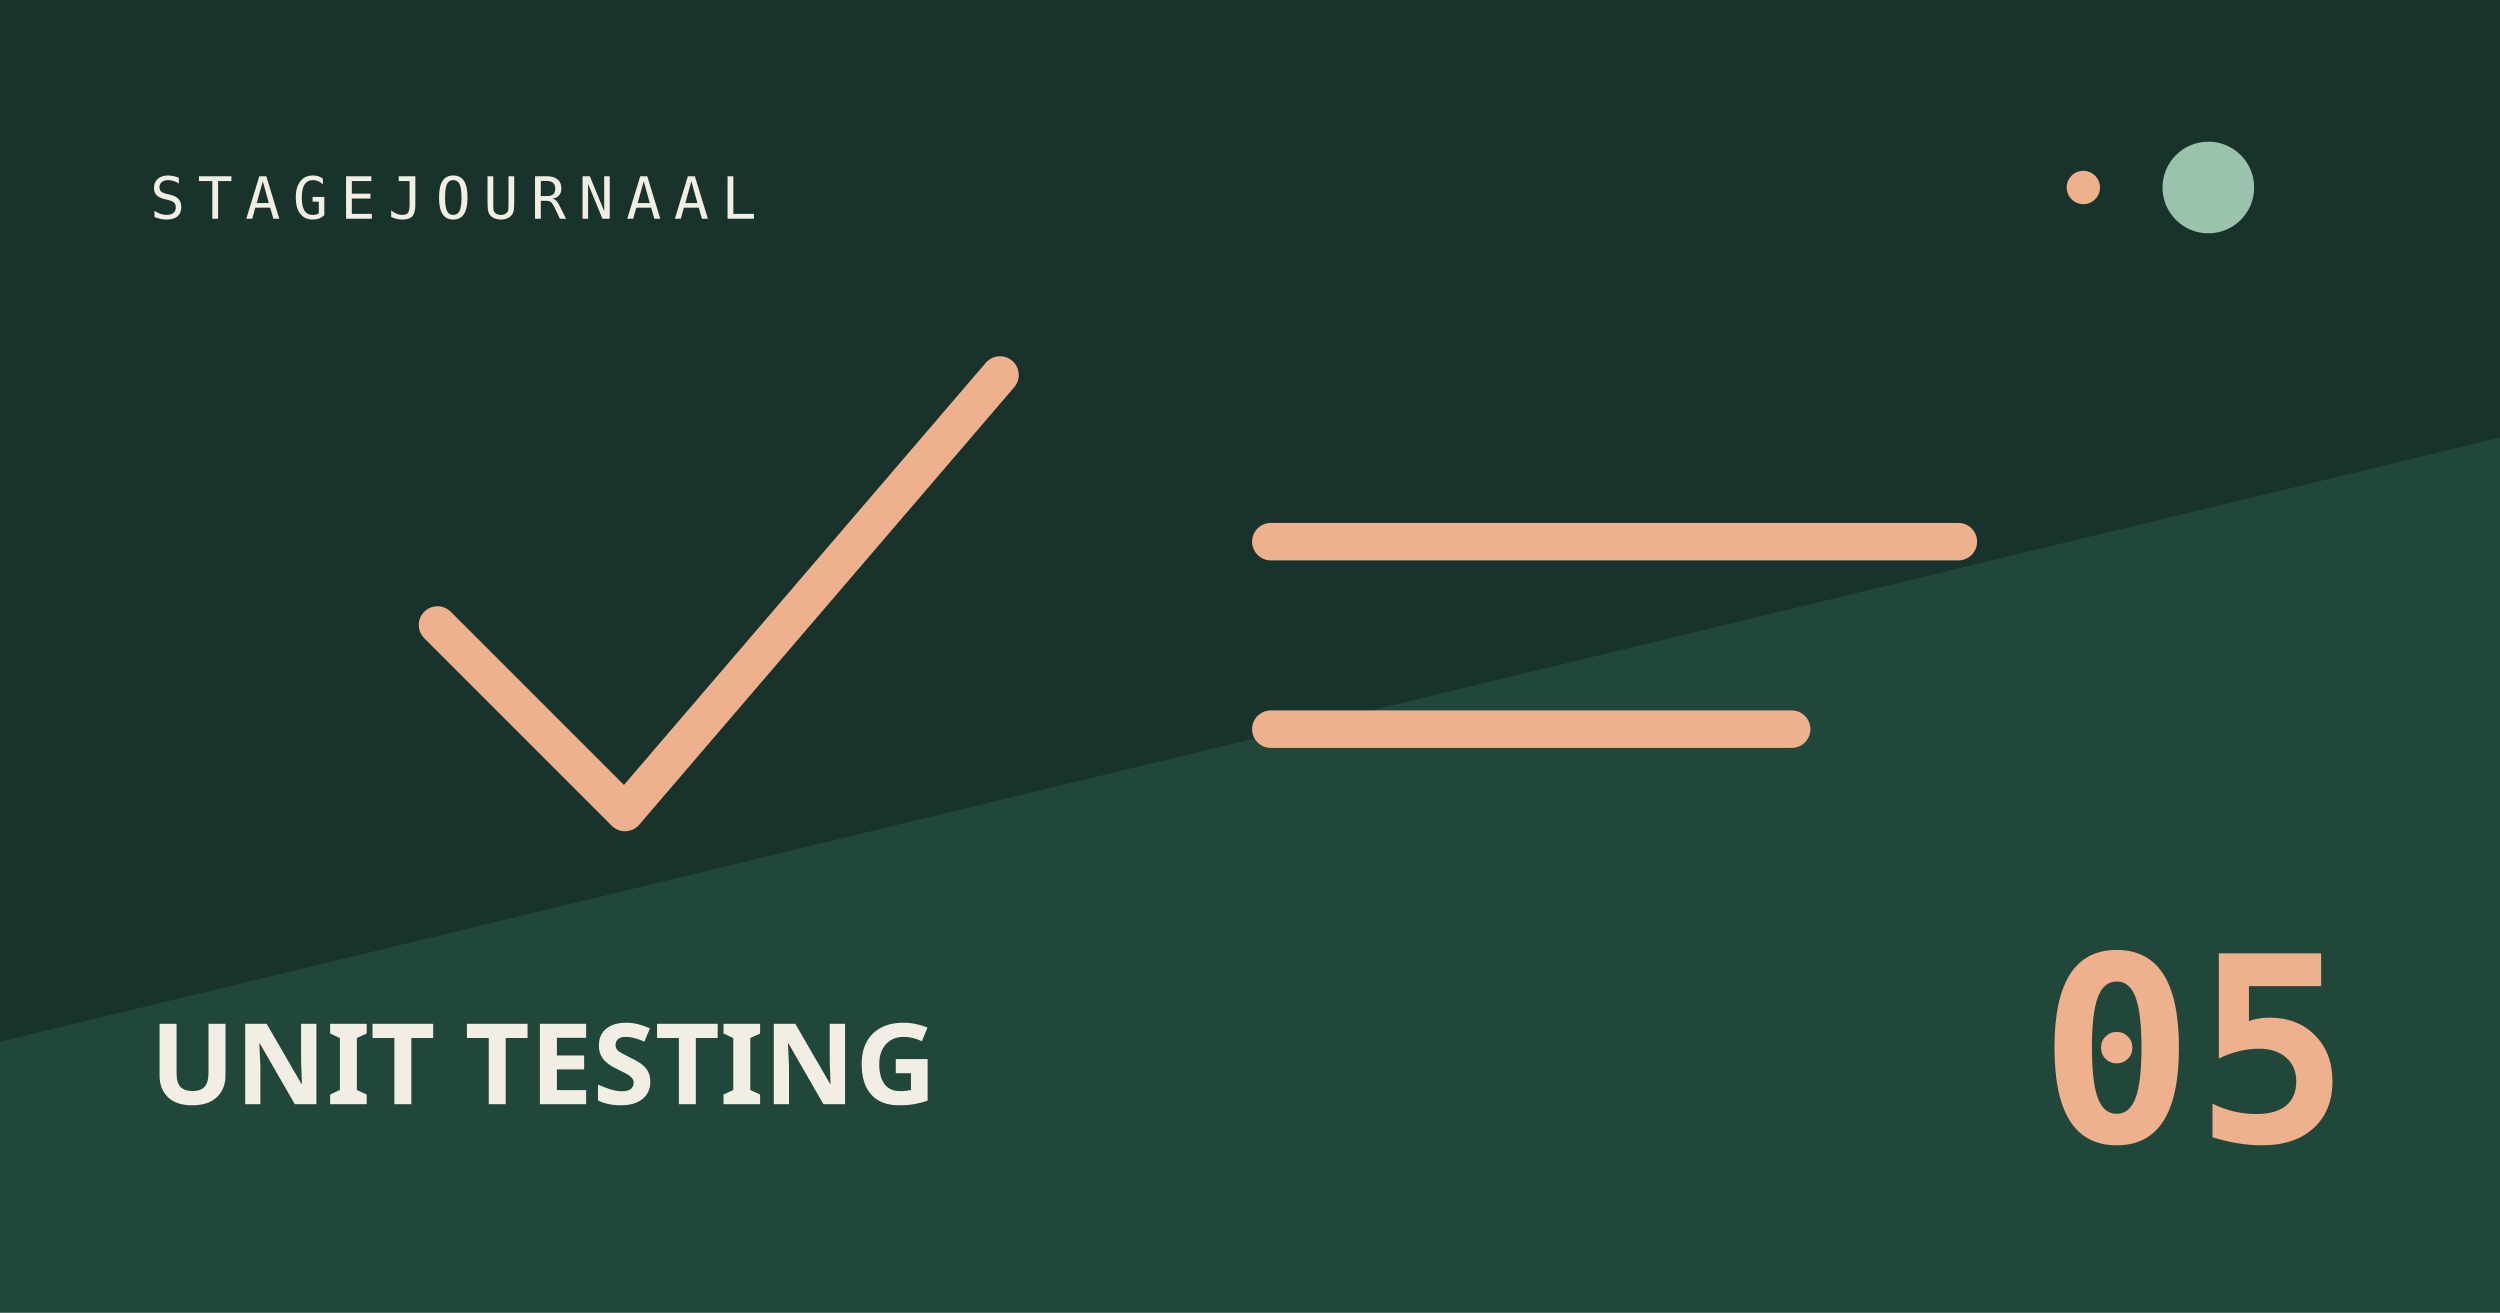
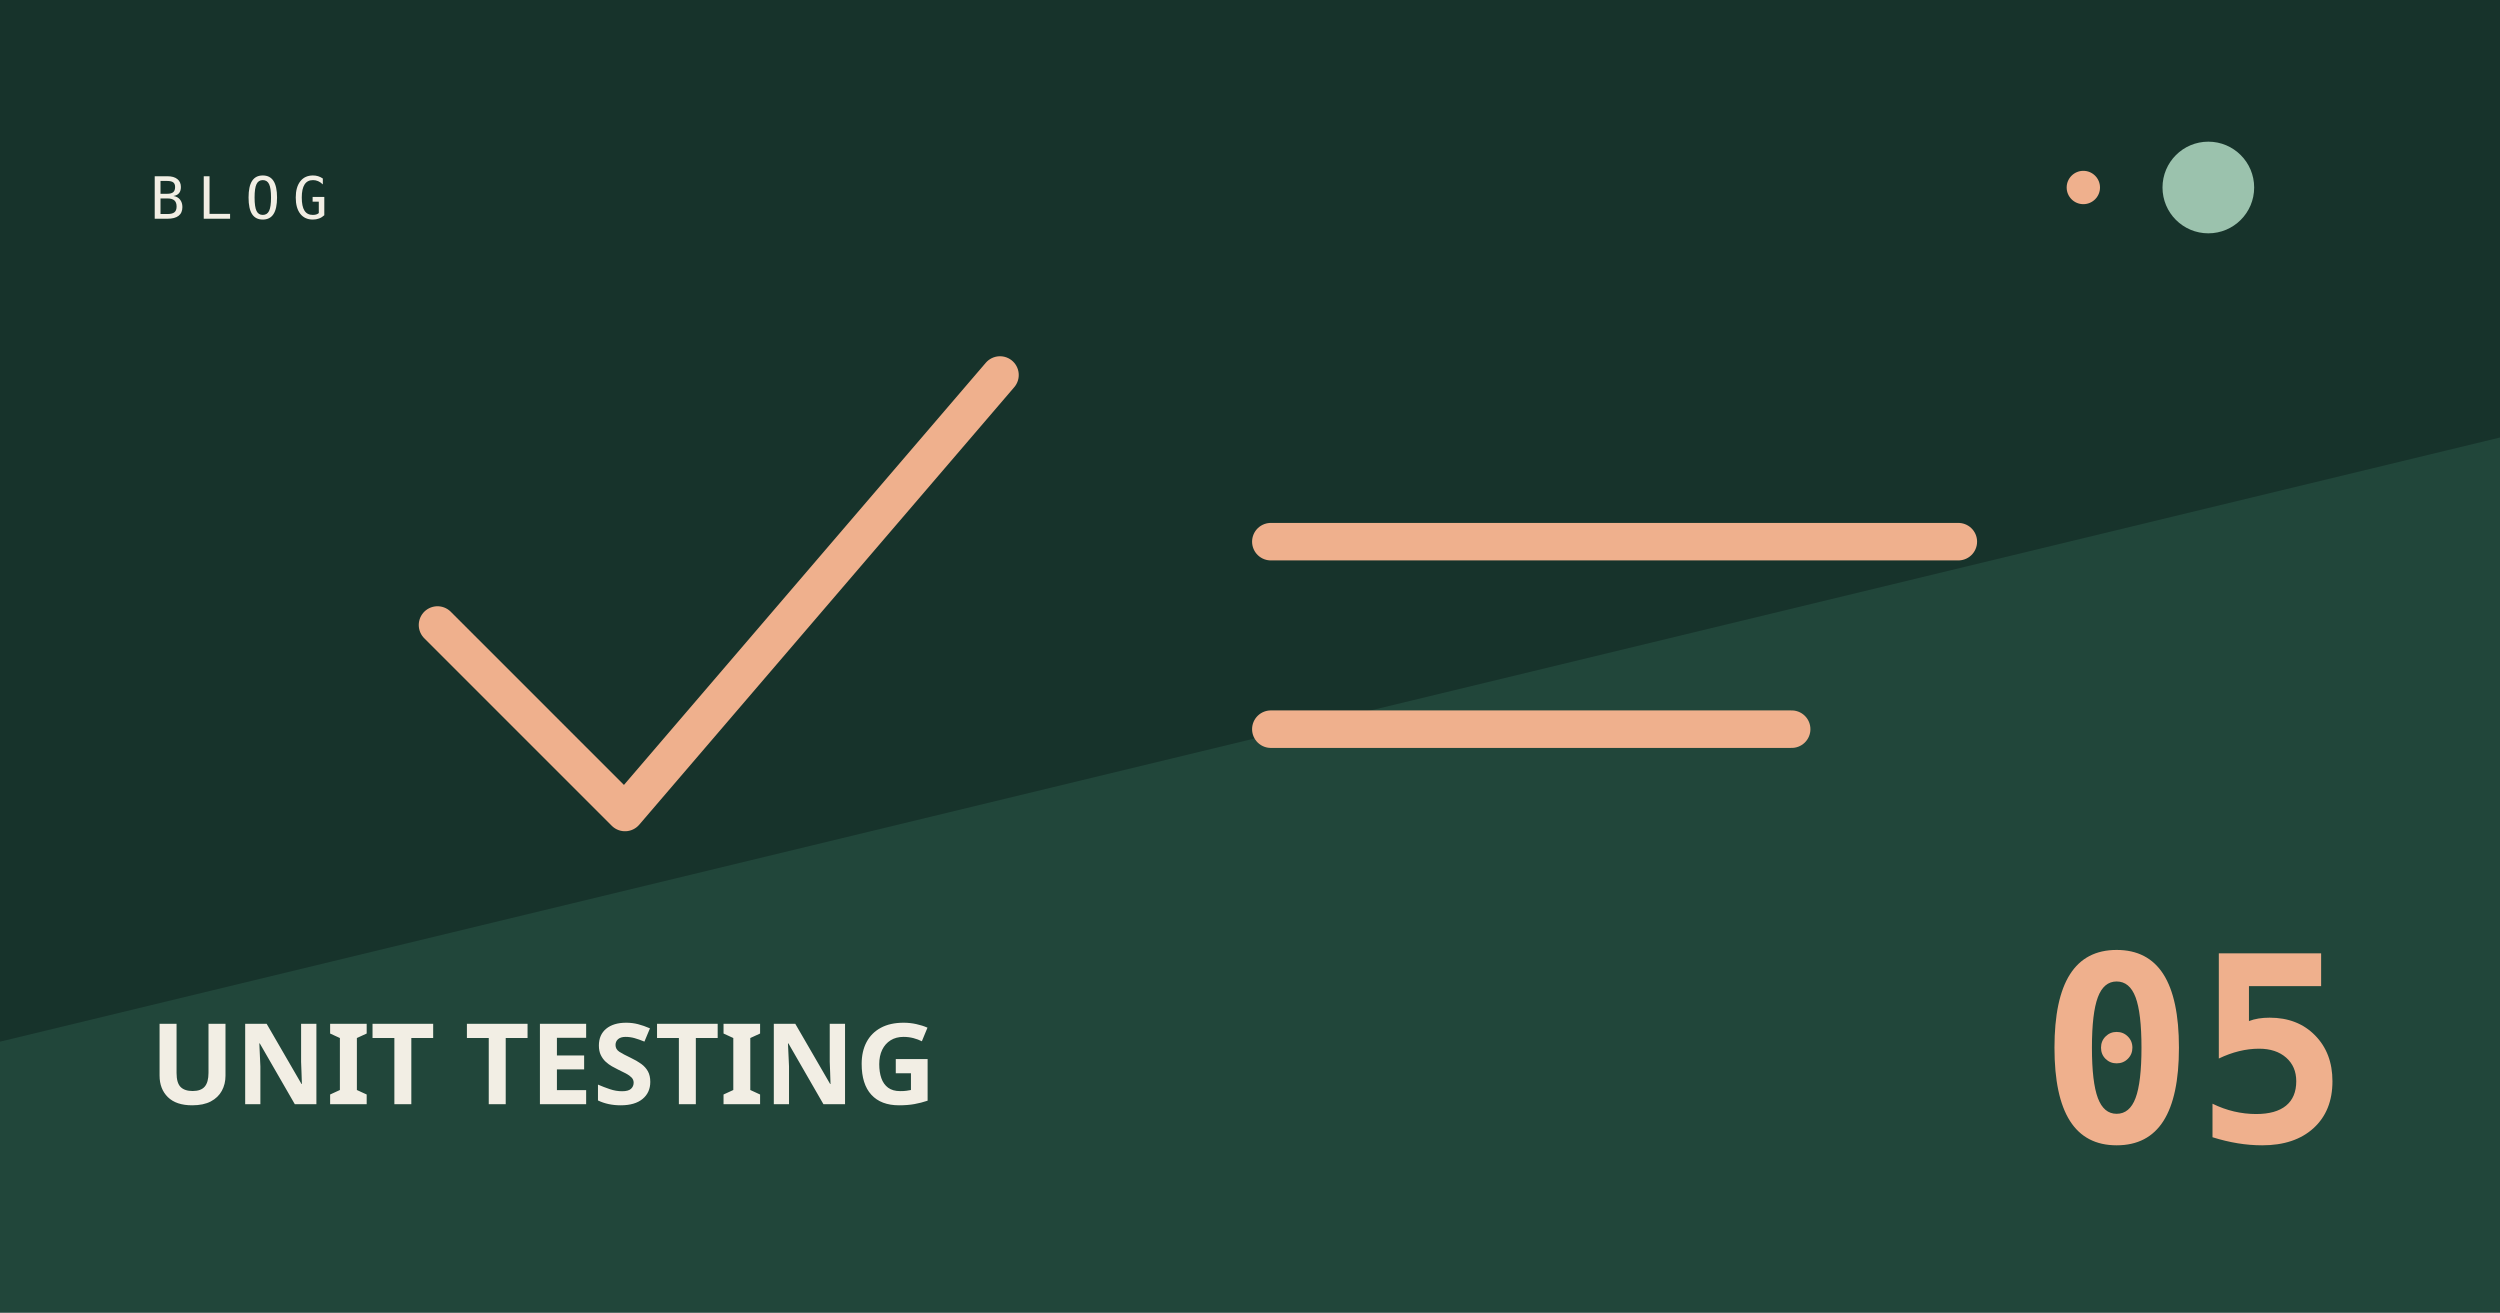
<svg xmlns="http://www.w3.org/2000/svg" viewBox="0 0 1200 630" role="img" aria-labelledby="t d">
  <rect width="1200" height="630" fill="#17332b" />
  <path d="M0 500 1200 210v420H0z" fill="#21463a" />
-   <text x="72" y="105" fill="#f2eee4" font-family="ui-monospace,monospace" font-size="28" letter-spacing="6">STAGEJOURNAAL</text>
+   <text x="72" y="105" fill="#f2eee4" font-family="ui-monospace,monospace" font-size="28" letter-spacing="6">BLOG</text>
  <text x="72" y="530" fill="#f2eee4" font-family="ui-sans-serif,sans-serif" font-size="54" font-weight="700">UNIT TESTING</text>
  <text x="1128" y="548" fill="#efb08d" font-family="ui-monospace,monospace" font-size="124" font-weight="700" text-anchor="end">05</text>
  <path d="M210 300l90 90 180-210M610 260h330M610 350h250" fill="none" stroke="#efb08d" stroke-width="18" stroke-linecap="round" stroke-linejoin="round" />
  <circle cx="1060" cy="90" r="22" fill="#9bc2ad" />
  <circle cx="1000" cy="90" r="8" fill="#efb08d" />
</svg>
